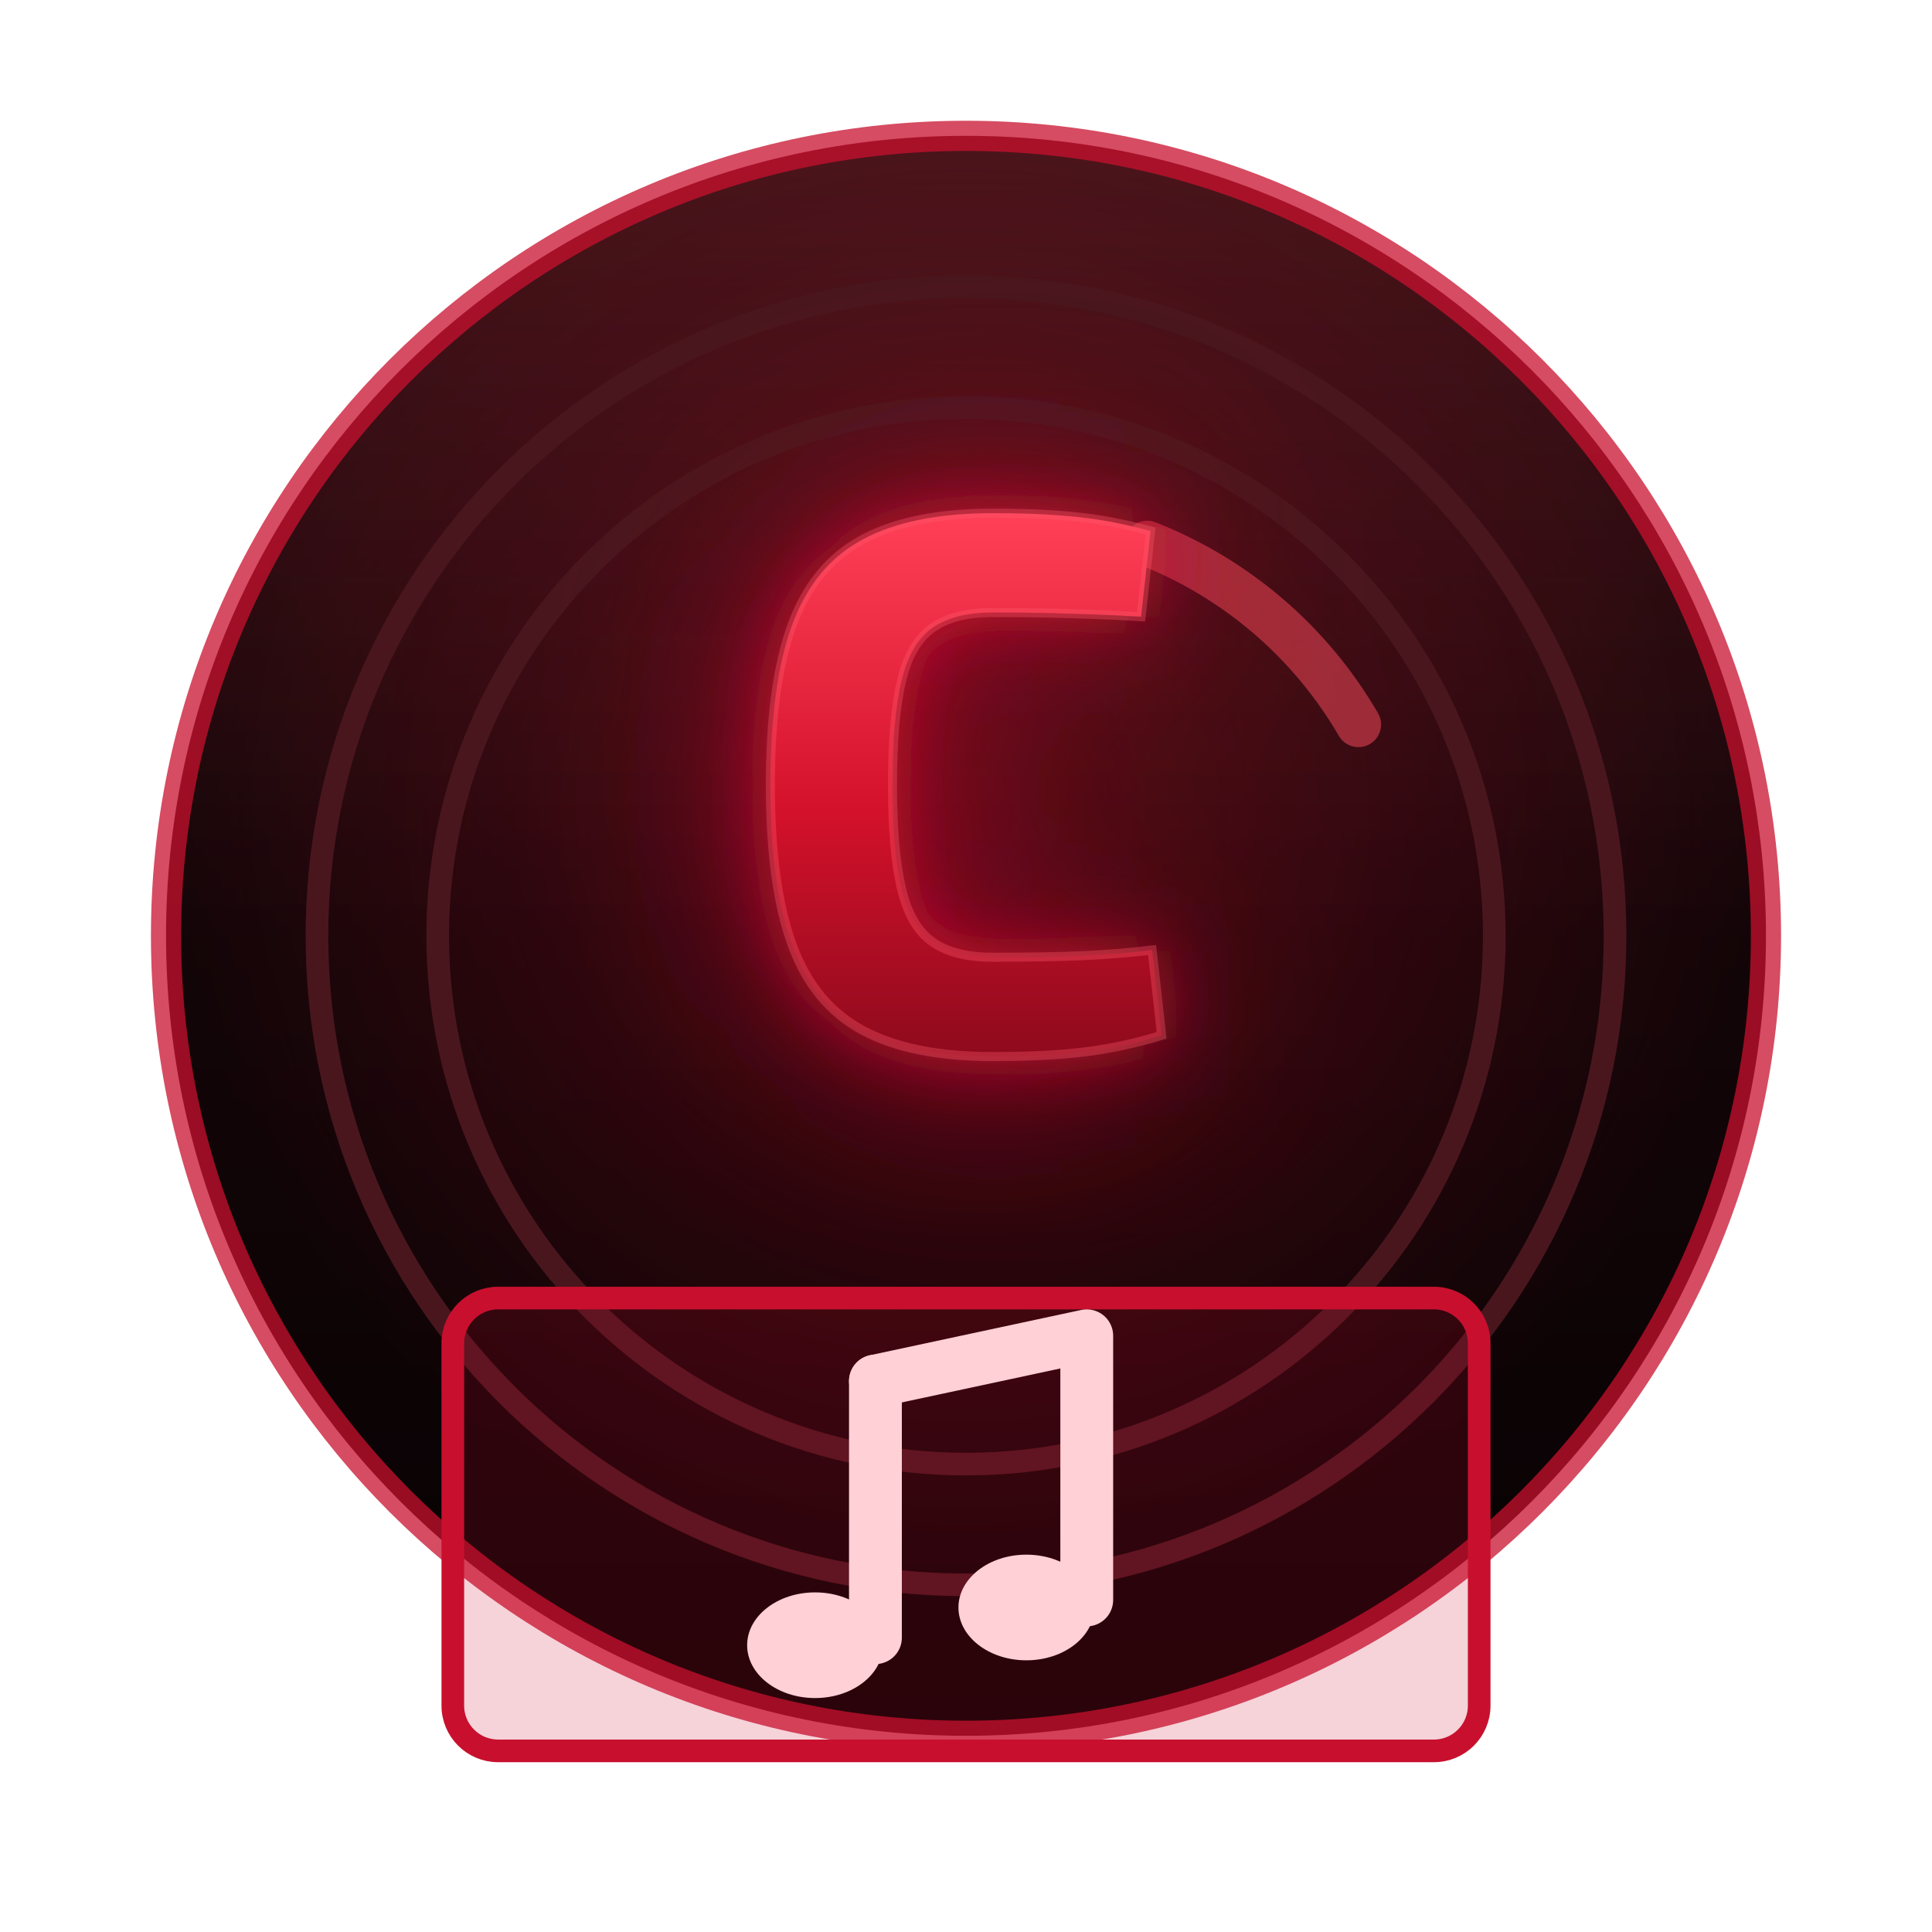
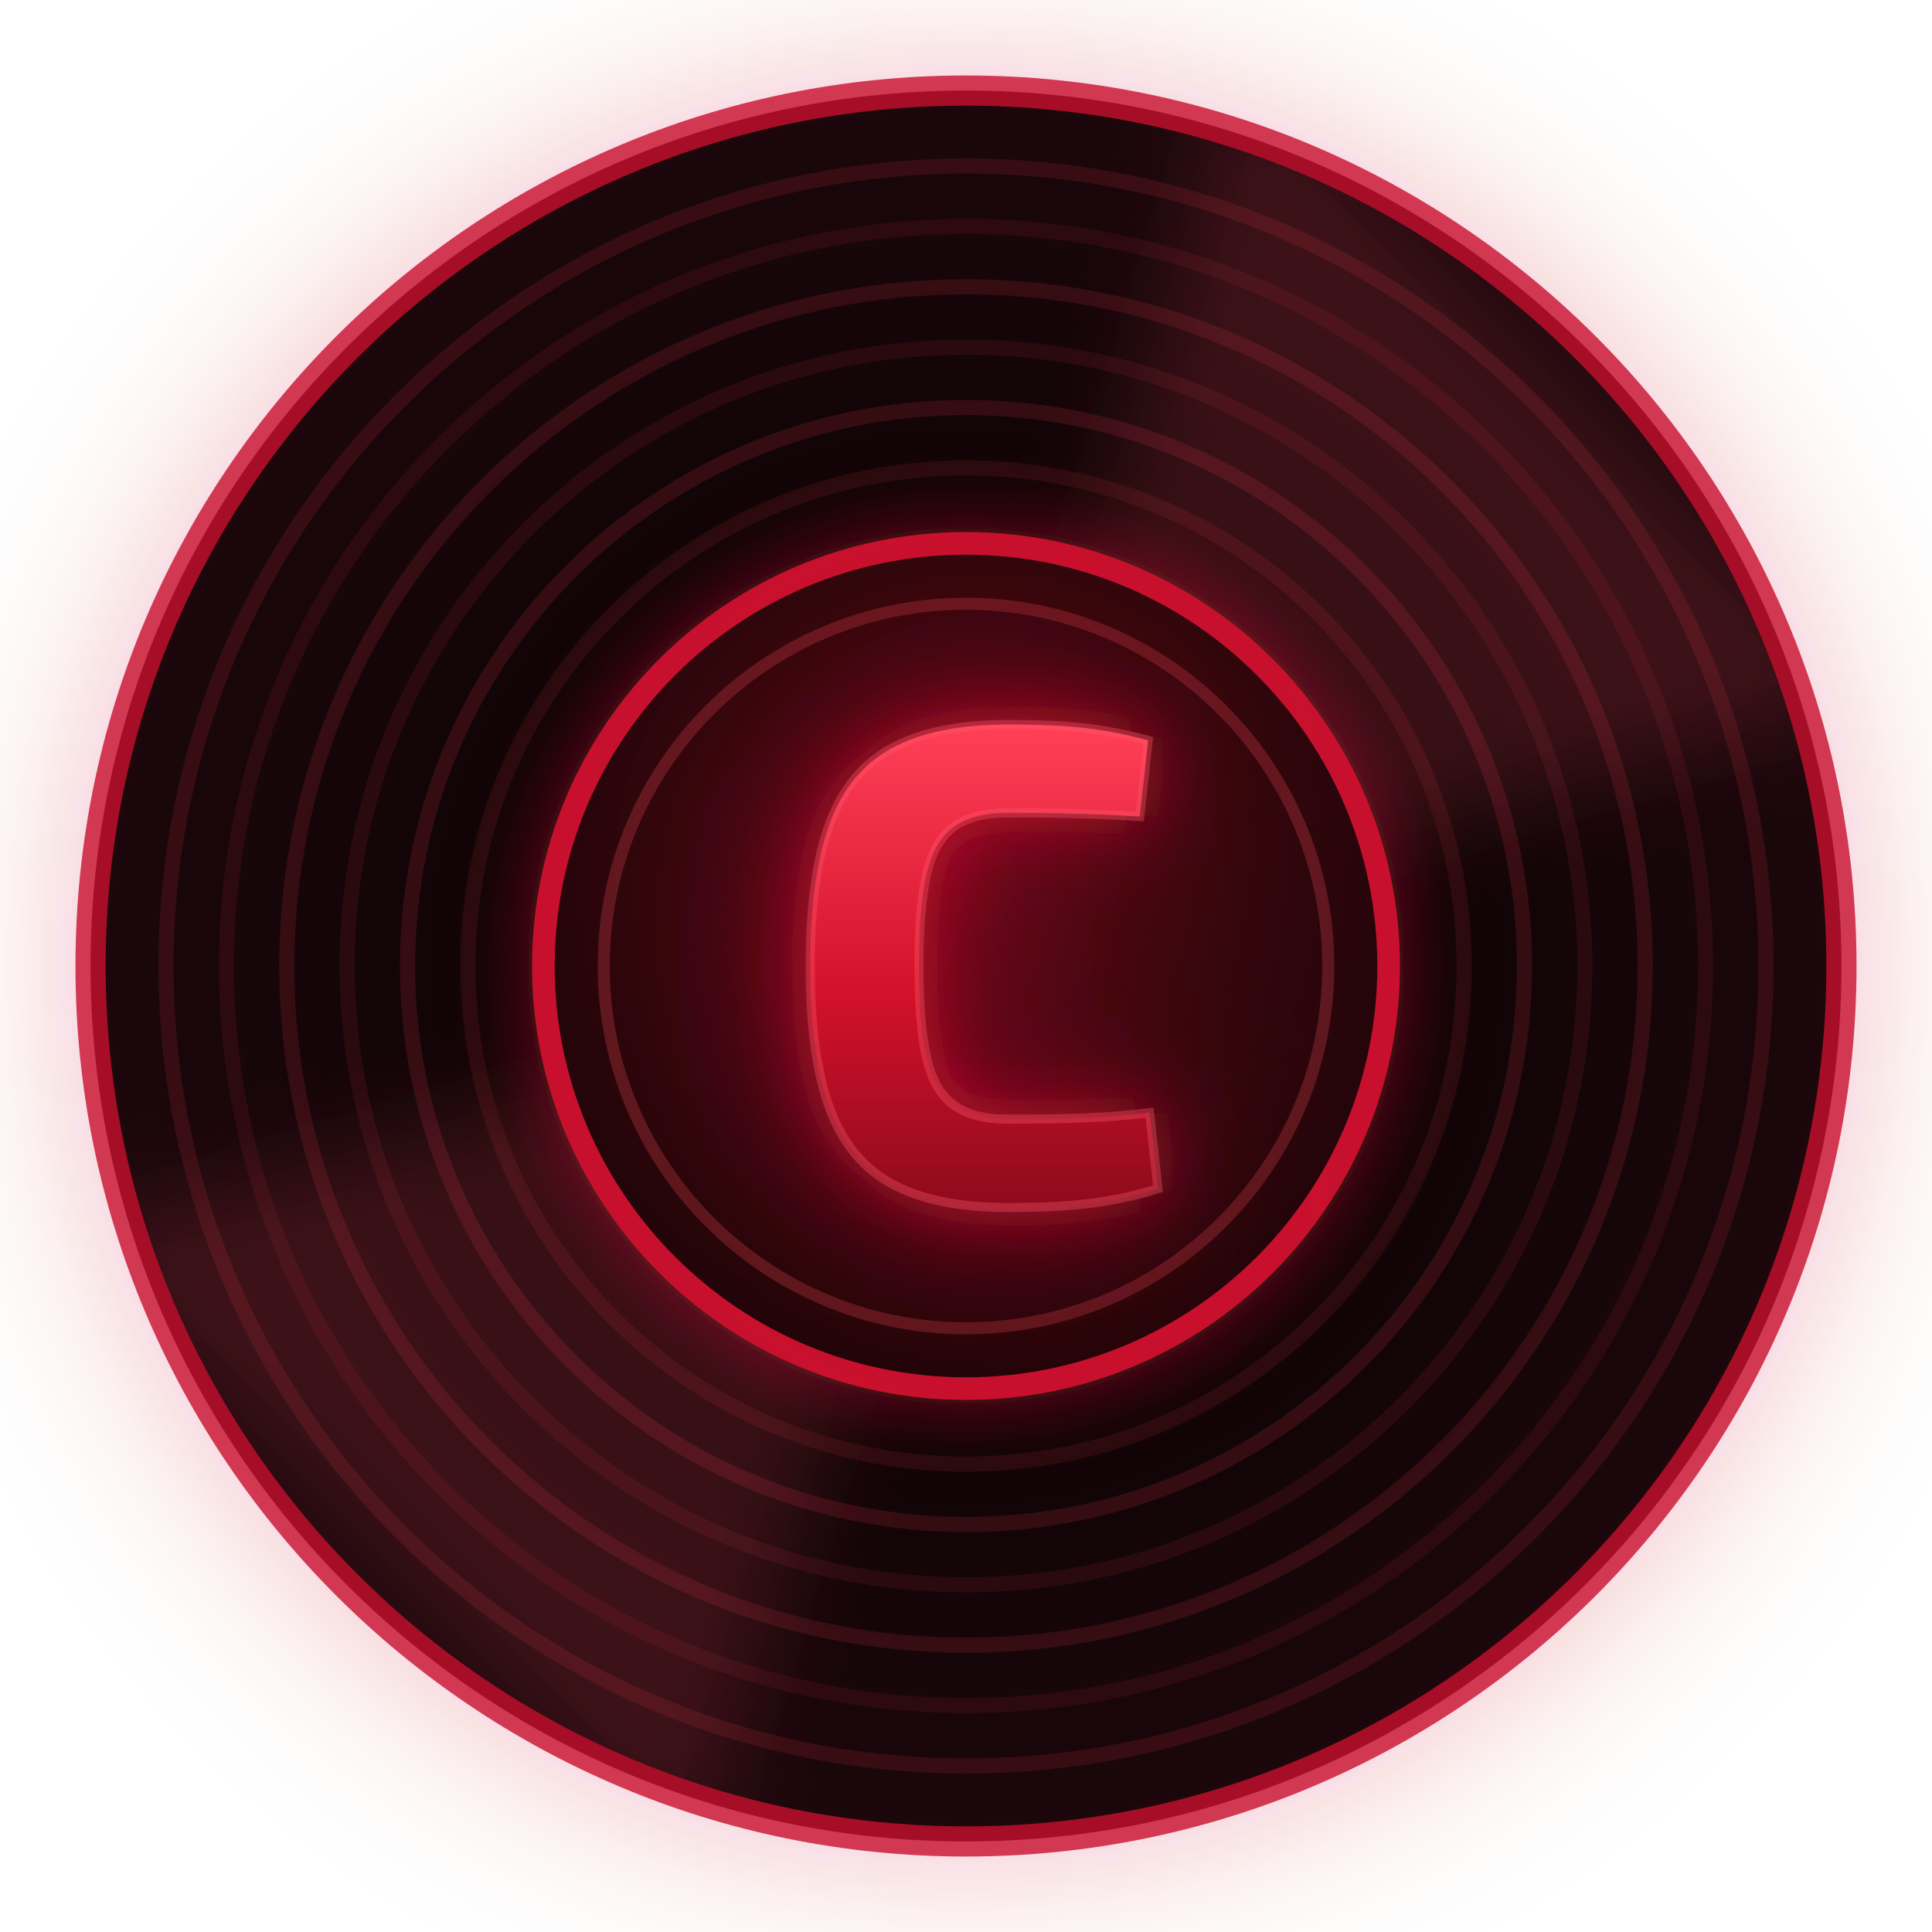
<svg xmlns="http://www.w3.org/2000/svg" width="128" height="128" viewBox="0 0 128 128">
  <defs>
    <linearGradient id="panel" x1="0" y1="0" x2="0" y2="1">
      <stop offset="0" stop-color="#1f080c" />
      <stop offset="1" stop-color="#070203" />
    </linearGradient>
    <radialGradient id="heart" cx="0.5" cy="0.42" r="0.5">
      <stop offset="0" stop-color="#c8102e" stop-opacity="0.32" />
      <stop offset="1" stop-color="#c8102e" stop-opacity="0" />
    </radialGradient>
    <linearGradient id="sheen" x1="0" y1="0" x2="0" y2="1">
      <stop offset="0" stop-color="#ff4d5e" stop-opacity="0.16" />
      <stop offset="0.5" stop-color="#ff4d5e" stop-opacity="0" />
    </linearGradient>
    <linearGradient id="blood" x1="0" y1="0" x2="0" y2="1">
      <stop offset="0" stop-color="#ff4057" />
      <stop offset="0.55" stop-color="#d4112b" />
      <stop offset="1" stop-color="#8e0a1d" />
    </linearGradient>
    <filter id="glow" x="-50%" y="-50%" width="200%" height="200%">
      <feGaussianBlur stdDeviation="2.5" />
    </filter>
    <filter id="bloom" x="-80%" y="-80%" width="260%" height="260%">
      <feGaussianBlur stdDeviation="7" />
    </filter>
+     <radialGradient id="vinyl" cx="0.5" cy="0.5" r="0.5">
+       <stop offset="0.4" stop-color="#0c0304" />
+       <stop offset="1" stop-color="#1c070b" />
+     </radialGradient>
+     <radialGradient id="label" cx="0.5" cy="0.4" r="0.6">
+       <stop offset="0" stop-color="#4a0912" />
+       <stop offset="1" stop-color="#1e0408" />
+     </radialGradient>
+     <clipPath id="record">
+       <circle cx="64" cy="64" r="57" />
+     </clipPath>
+     <filter id="soft" x="-20%" y="-20%" width="140%" height="140%">
+       <feGaussianBlur stdDeviation="3" />
+     </filter>
  </defs>
-   <circle cx="64" cy="62" r="53" fill="url(#panel)" />
-   <circle cx="64" cy="62" r="53" fill="url(#heart)" />
-   <circle cx="64" cy="62" r="53" fill="url(#sheen)" stroke="#c8102e" stroke-opacity="0.75" stroke-width="2" stroke-linejoin="round" />
-   <circle cx="64" cy="62" r="43" fill="none" stroke="#4a161e" stroke-width="1.5" />
-   <circle cx="64" cy="62" r="35" fill="none" stroke="#4a161e" stroke-width="1.5" />
-   <path d="M76 36a28 28 0 0 1 14 12" fill="none" stroke="#ff4d5e" stroke-opacity="0.5" stroke-width="3" stroke-linecap="round" />
-   <path d="M65.77 34Q68.24 34 69.99 34.13Q71.74 34.25 73.2 34.5Q74.67 34.76 76.23 35.18L75.6 40.86Q73.96 40.76 72.56 40.71Q71.16 40.66 69.57 40.62Q67.98 40.58 65.77 40.58Q63.22 40.58 61.77 41.6Q60.32 42.62 59.73 45.11Q59.13 47.59 59.13 52Q59.13 56.41 59.73 58.89Q60.32 61.38 61.77 62.4Q63.22 63.42 65.77 63.42Q69.27 63.42 71.64 63.32Q74.01 63.22 76.33 62.94L76.96 68.59Q74.56 69.34 72.04 69.67Q69.52 70 65.77 70Q60.39 70 57.15 68.26Q53.91 66.52 52.48 62.59Q51.04 58.66 51.04 52Q51.04 45.34 52.48 41.41Q53.91 37.48 57.15 35.74Q60.39 34 65.77 34Z" fill="#c8102e" fill-opacity="0.8" filter="url(#bloom)" />
-   <path d="M65.77 34Q68.24 34 69.99 34.13Q71.74 34.25 73.2 34.5Q74.67 34.76 76.23 35.18L75.6 40.86Q73.96 40.76 72.56 40.71Q71.16 40.66 69.57 40.62Q67.98 40.58 65.77 40.58Q63.22 40.58 61.77 41.6Q60.32 42.62 59.73 45.11Q59.13 47.59 59.13 52Q59.13 56.41 59.73 58.89Q60.32 61.38 61.77 62.4Q63.22 63.42 65.77 63.42Q69.27 63.42 71.64 63.32Q74.01 63.22 76.33 62.94L76.96 68.59Q74.56 69.34 72.04 69.67Q69.52 70 65.77 70Q60.39 70 57.15 68.26Q53.91 66.52 52.48 62.59Q51.04 58.66 51.04 52Q51.04 45.34 52.48 41.41Q53.91 37.48 57.15 35.74Q60.39 34 65.77 34Z" fill="#e3132f" fill-opacity="0.8" filter="url(#glow)" />
-   <path d="M65.77 34Q68.24 34 69.99 34.13Q71.74 34.25 73.2 34.5Q74.67 34.76 76.23 35.18L75.6 40.86Q73.96 40.76 72.56 40.71Q71.16 40.66 69.57 40.62Q67.98 40.58 65.77 40.58Q63.22 40.58 61.77 41.6Q60.32 42.62 59.73 45.11Q59.13 47.59 59.13 52Q59.13 56.41 59.73 58.89Q60.32 61.38 61.77 62.4Q63.22 63.42 65.77 63.42Q69.27 63.42 71.64 63.32Q74.01 63.22 76.33 62.94L76.96 68.59Q74.56 69.34 72.04 69.67Q69.52 70 65.77 70Q60.39 70 57.15 68.26Q53.91 66.52 52.48 62.59Q51.04 58.66 51.04 52Q51.04 45.34 52.48 41.41Q53.91 37.48 57.15 35.74Q60.39 34 65.77 34Z" fill="url(#blood)" stroke="#ff5a6c" stroke-opacity="0.35" stroke-width="0.6" />
-   <rect x="30" y="86" width="68" height="30" rx="3" fill="#c8102e" fill-opacity="0.18" stroke="#c8102e" stroke-width="1.5" />
-   <path d="M58 91.5l14-3v17.5" fill="none" stroke="#ffd0d6" stroke-width="3.5" stroke-linejoin="round" stroke-linecap="round" />
-   <path d="M58 91.5v17" fill="none" stroke="#ffd0d6" stroke-width="3.5" stroke-linecap="round" />
-   <ellipse cx="54" cy="109" rx="4.5" ry="3.5" fill="#ffd0d6" />
-   <ellipse cx="68" cy="106.5" rx="4.5" ry="3.5" fill="#ffd0d6" />
+   <circle cx="64" cy="64" r="57" fill="#c8102e" fill-opacity="0.35" filter="url(#bloom)" />
+   <circle cx="64" cy="64" r="58" fill="url(#vinyl)" stroke="#c8102e" stroke-opacity="0.8" stroke-width="2" />
+   <circle cx="64" cy="64" r="53" fill="none" stroke="#3a0e15" stroke-opacity="0.9" stroke-width="1" />
+   <circle cx="64" cy="64" r="49" fill="none" stroke="#3a0e15" stroke-opacity="0.6" stroke-width="1" />
+   <circle cx="64" cy="64" r="45" fill="none" stroke="#3a0e15" stroke-opacity="0.9" stroke-width="1" />
+   <circle cx="64" cy="64" r="41" fill="none" stroke="#3a0e15" stroke-opacity="0.6" stroke-width="1" />
+   <circle cx="64" cy="64" r="37" fill="none" stroke="#3a0e15" stroke-opacity="0.9" stroke-width="1" />
+   <circle cx="64" cy="64" r="33" fill="none" stroke="#3a0e15" stroke-opacity="0.6" stroke-width="1" />
+   <g clip-path="url(#record)">
+     <path d="M64 64L82 4L124 46Z" fill="#ff4d5e" fill-opacity="0.16" filter="url(#soft)" />
+     <path d="M64 64L46 124L4 82Z" fill="#ff4d5e" fill-opacity="0.16" filter="url(#soft)" />
+   </g>
+   <circle cx="64" cy="64" r="29" fill="#c8102e" fill-opacity="0.5" filter="url(#glow)" />
+   <circle cx="64" cy="64" r="28" fill="url(#label)" stroke="#c8102e" stroke-width="1.5" />
+   <circle cx="64" cy="64" r="24" fill="none" stroke="#ff4d5e" stroke-opacity="0.25" stroke-width="0.8" />
+   <path d="M66.77 48Q68.96 48 70.52 48.11Q72.08 48.22 73.38 48.45Q74.68 48.67 76.07 49.05L75.51 54.1Q74.05 54.01 72.81 53.96Q71.56 53.92 70.15 53.88Q68.74 53.85 66.77 53.85Q64.5 53.85 63.22 54.76Q61.93 55.66 61.4 57.87Q60.88 60.08 60.88 64Q60.88 67.92 61.4 70.13Q61.93 72.34 63.22 73.24Q64.5 74.15 66.77 74.15Q69.88 74.15 71.99 74.06Q74.1 73.97 76.16 73.72L76.72 78.75Q74.59 79.42 72.35 79.71Q70.11 80 66.77 80Q62 80 59.12 78.45Q56.24 76.91 54.96 73.41Q53.68 69.92 53.68 64Q53.68 58.08 54.96 54.59Q56.24 51.09 59.12 49.55Q62 48 66.77 48Z" fill="#c8102e" fill-opacity="0.8" filter="url(#bloom)" />
+   <path d="M66.77 48Q68.96 48 70.52 48.11Q72.08 48.22 73.38 48.45Q74.68 48.67 76.07 49.05L75.51 54.1Q74.05 54.01 72.81 53.96Q71.56 53.92 70.15 53.88Q68.74 53.85 66.77 53.85Q64.5 53.85 63.22 54.76Q61.93 55.66 61.4 57.87Q60.88 60.08 60.88 64Q60.88 67.92 61.4 70.13Q61.93 72.34 63.22 73.24Q64.5 74.15 66.77 74.15Q69.88 74.15 71.99 74.06Q74.1 73.97 76.16 73.72L76.72 78.75Q74.59 79.42 72.35 79.71Q70.11 80 66.77 80Q62 80 59.12 78.45Q56.24 76.91 54.96 73.41Q53.68 69.92 53.68 64Q53.68 58.08 54.96 54.59Q56.24 51.09 59.12 49.55Q62 48 66.77 48Z" fill="#e3132f" fill-opacity="0.8" filter="url(#glow)" />
+   <path d="M66.77 48Q68.96 48 70.52 48.11Q72.08 48.22 73.38 48.45Q74.68 48.67 76.07 49.05L75.51 54.1Q74.05 54.01 72.81 53.96Q71.56 53.92 70.15 53.88Q68.74 53.85 66.77 53.85Q64.5 53.85 63.22 54.76Q61.93 55.66 61.4 57.87Q60.88 60.08 60.88 64Q60.88 67.92 61.4 70.13Q61.93 72.34 63.22 73.24Q64.5 74.15 66.77 74.15Q69.88 74.15 71.99 74.06Q74.1 73.97 76.16 73.72L76.72 78.75Q74.59 79.42 72.35 79.71Q70.11 80 66.77 80Q62 80 59.12 78.45Q56.24 76.91 54.96 73.41Q53.68 69.92 53.68 64Q53.68 58.08 54.96 54.59Q56.24 51.09 59.12 49.55Q62 48 66.77 48Z" fill="url(#blood)" stroke="#ff5a6c" stroke-opacity="0.35" stroke-width="0.6" />
</svg>
